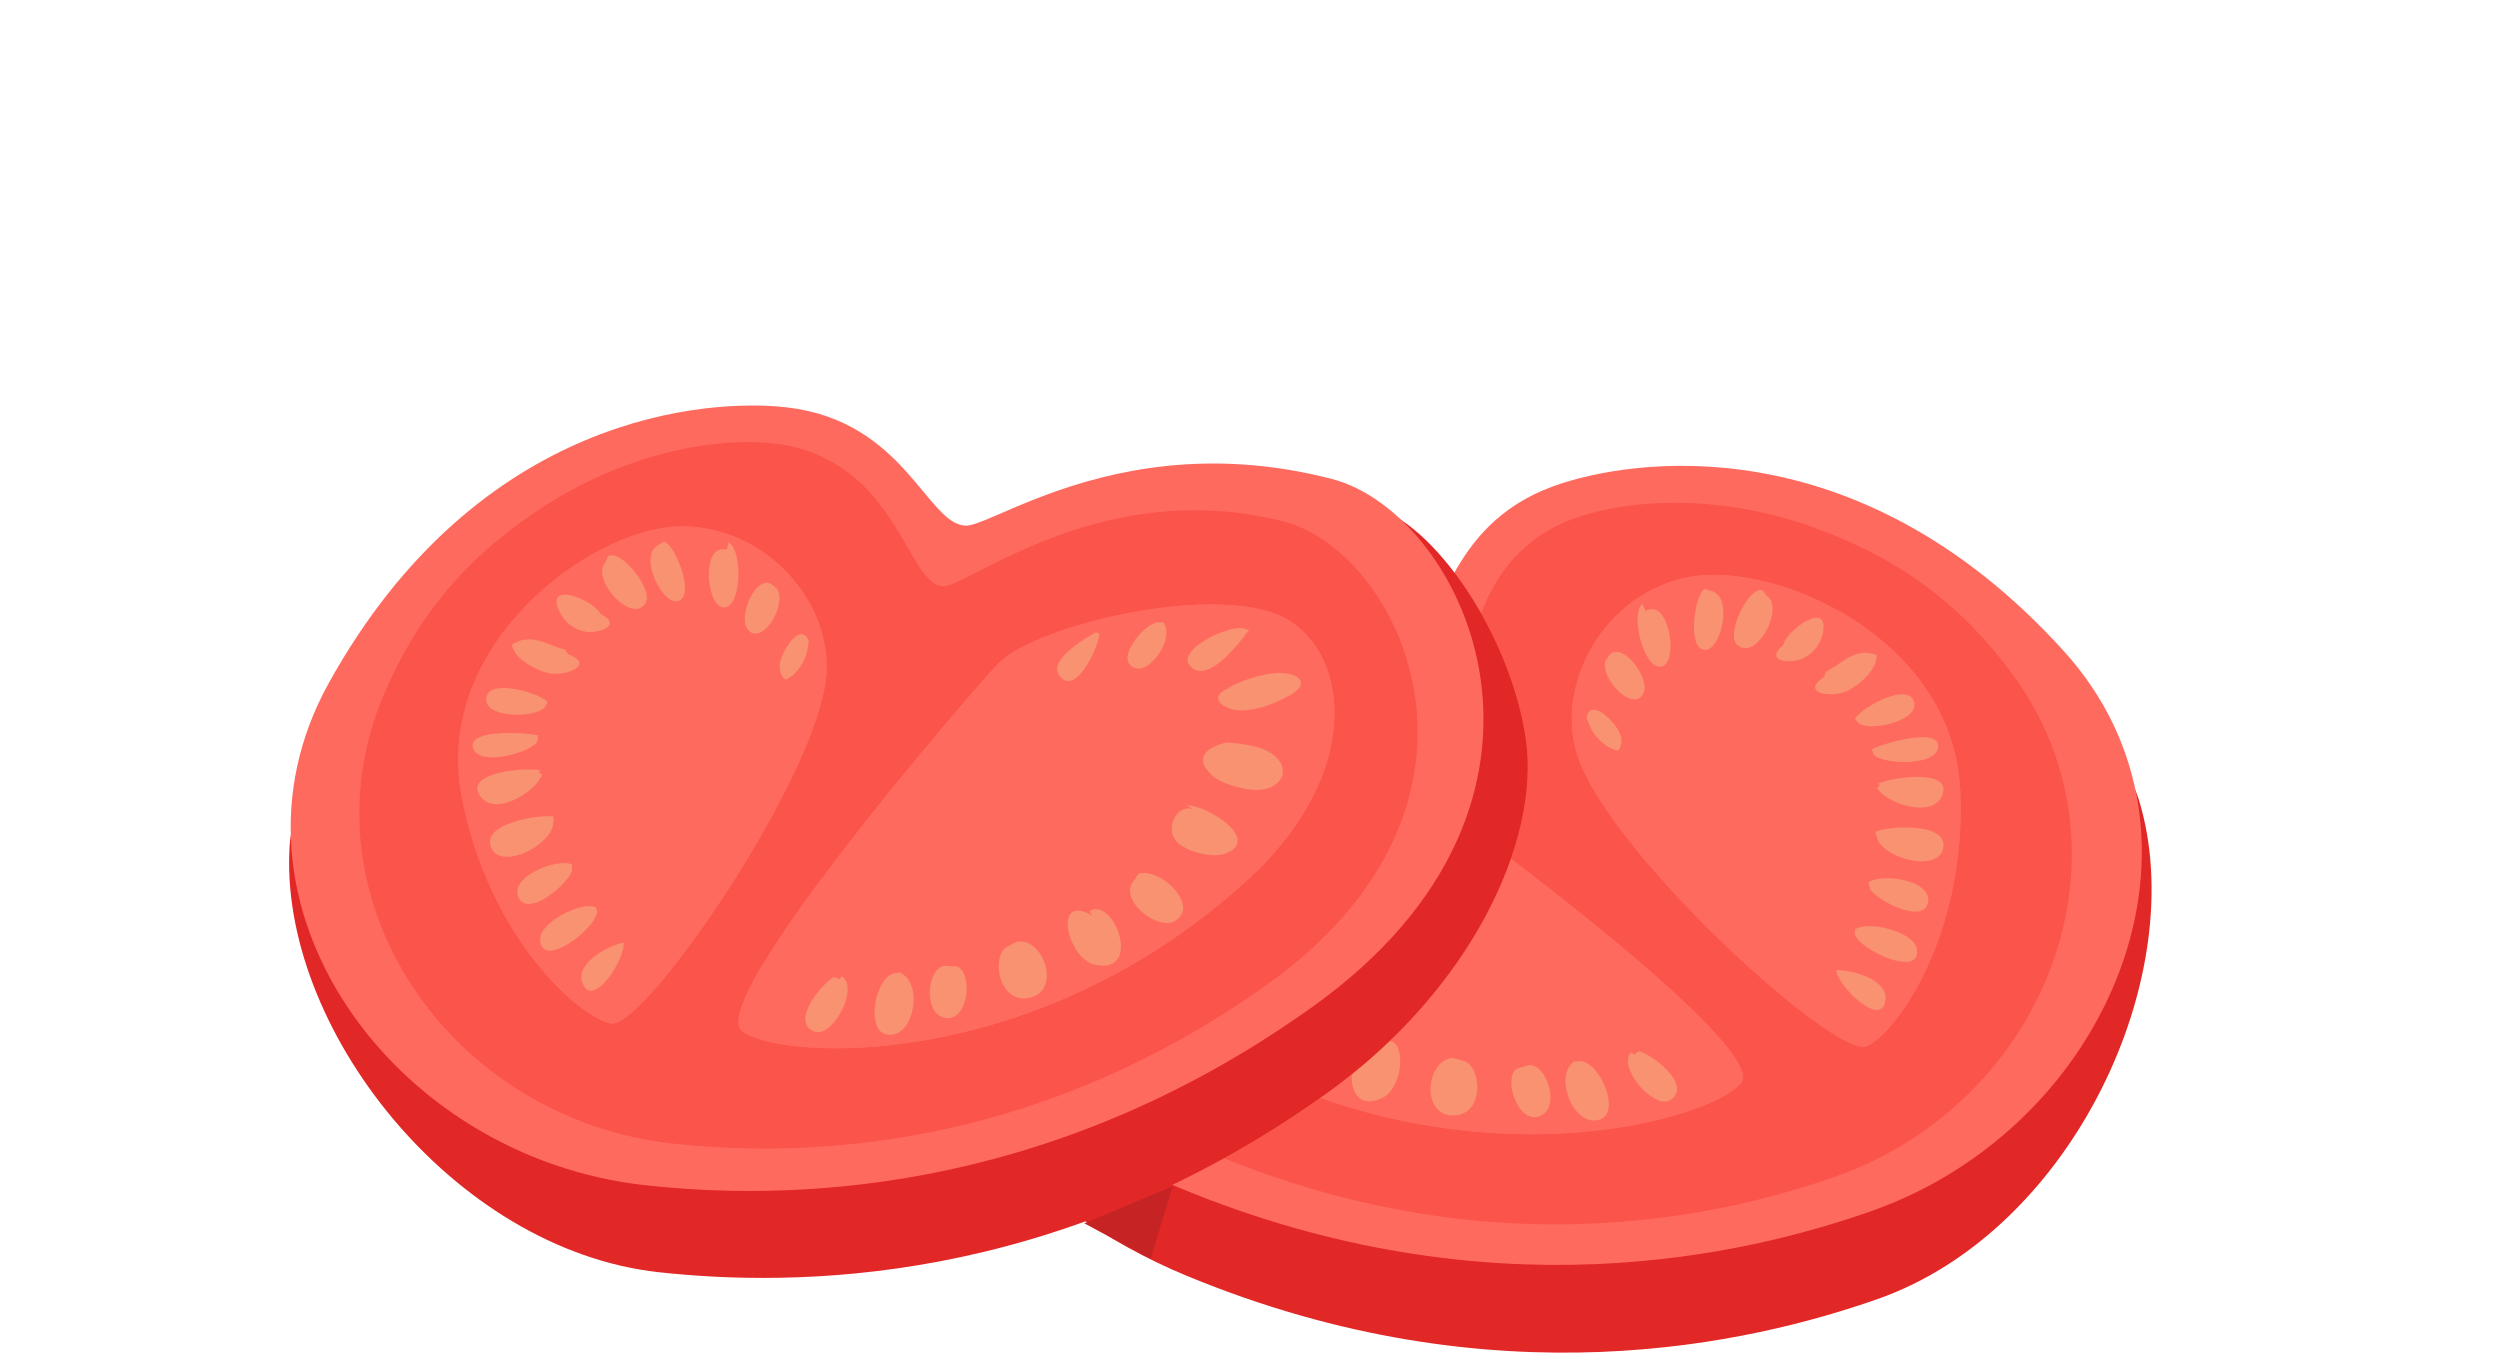
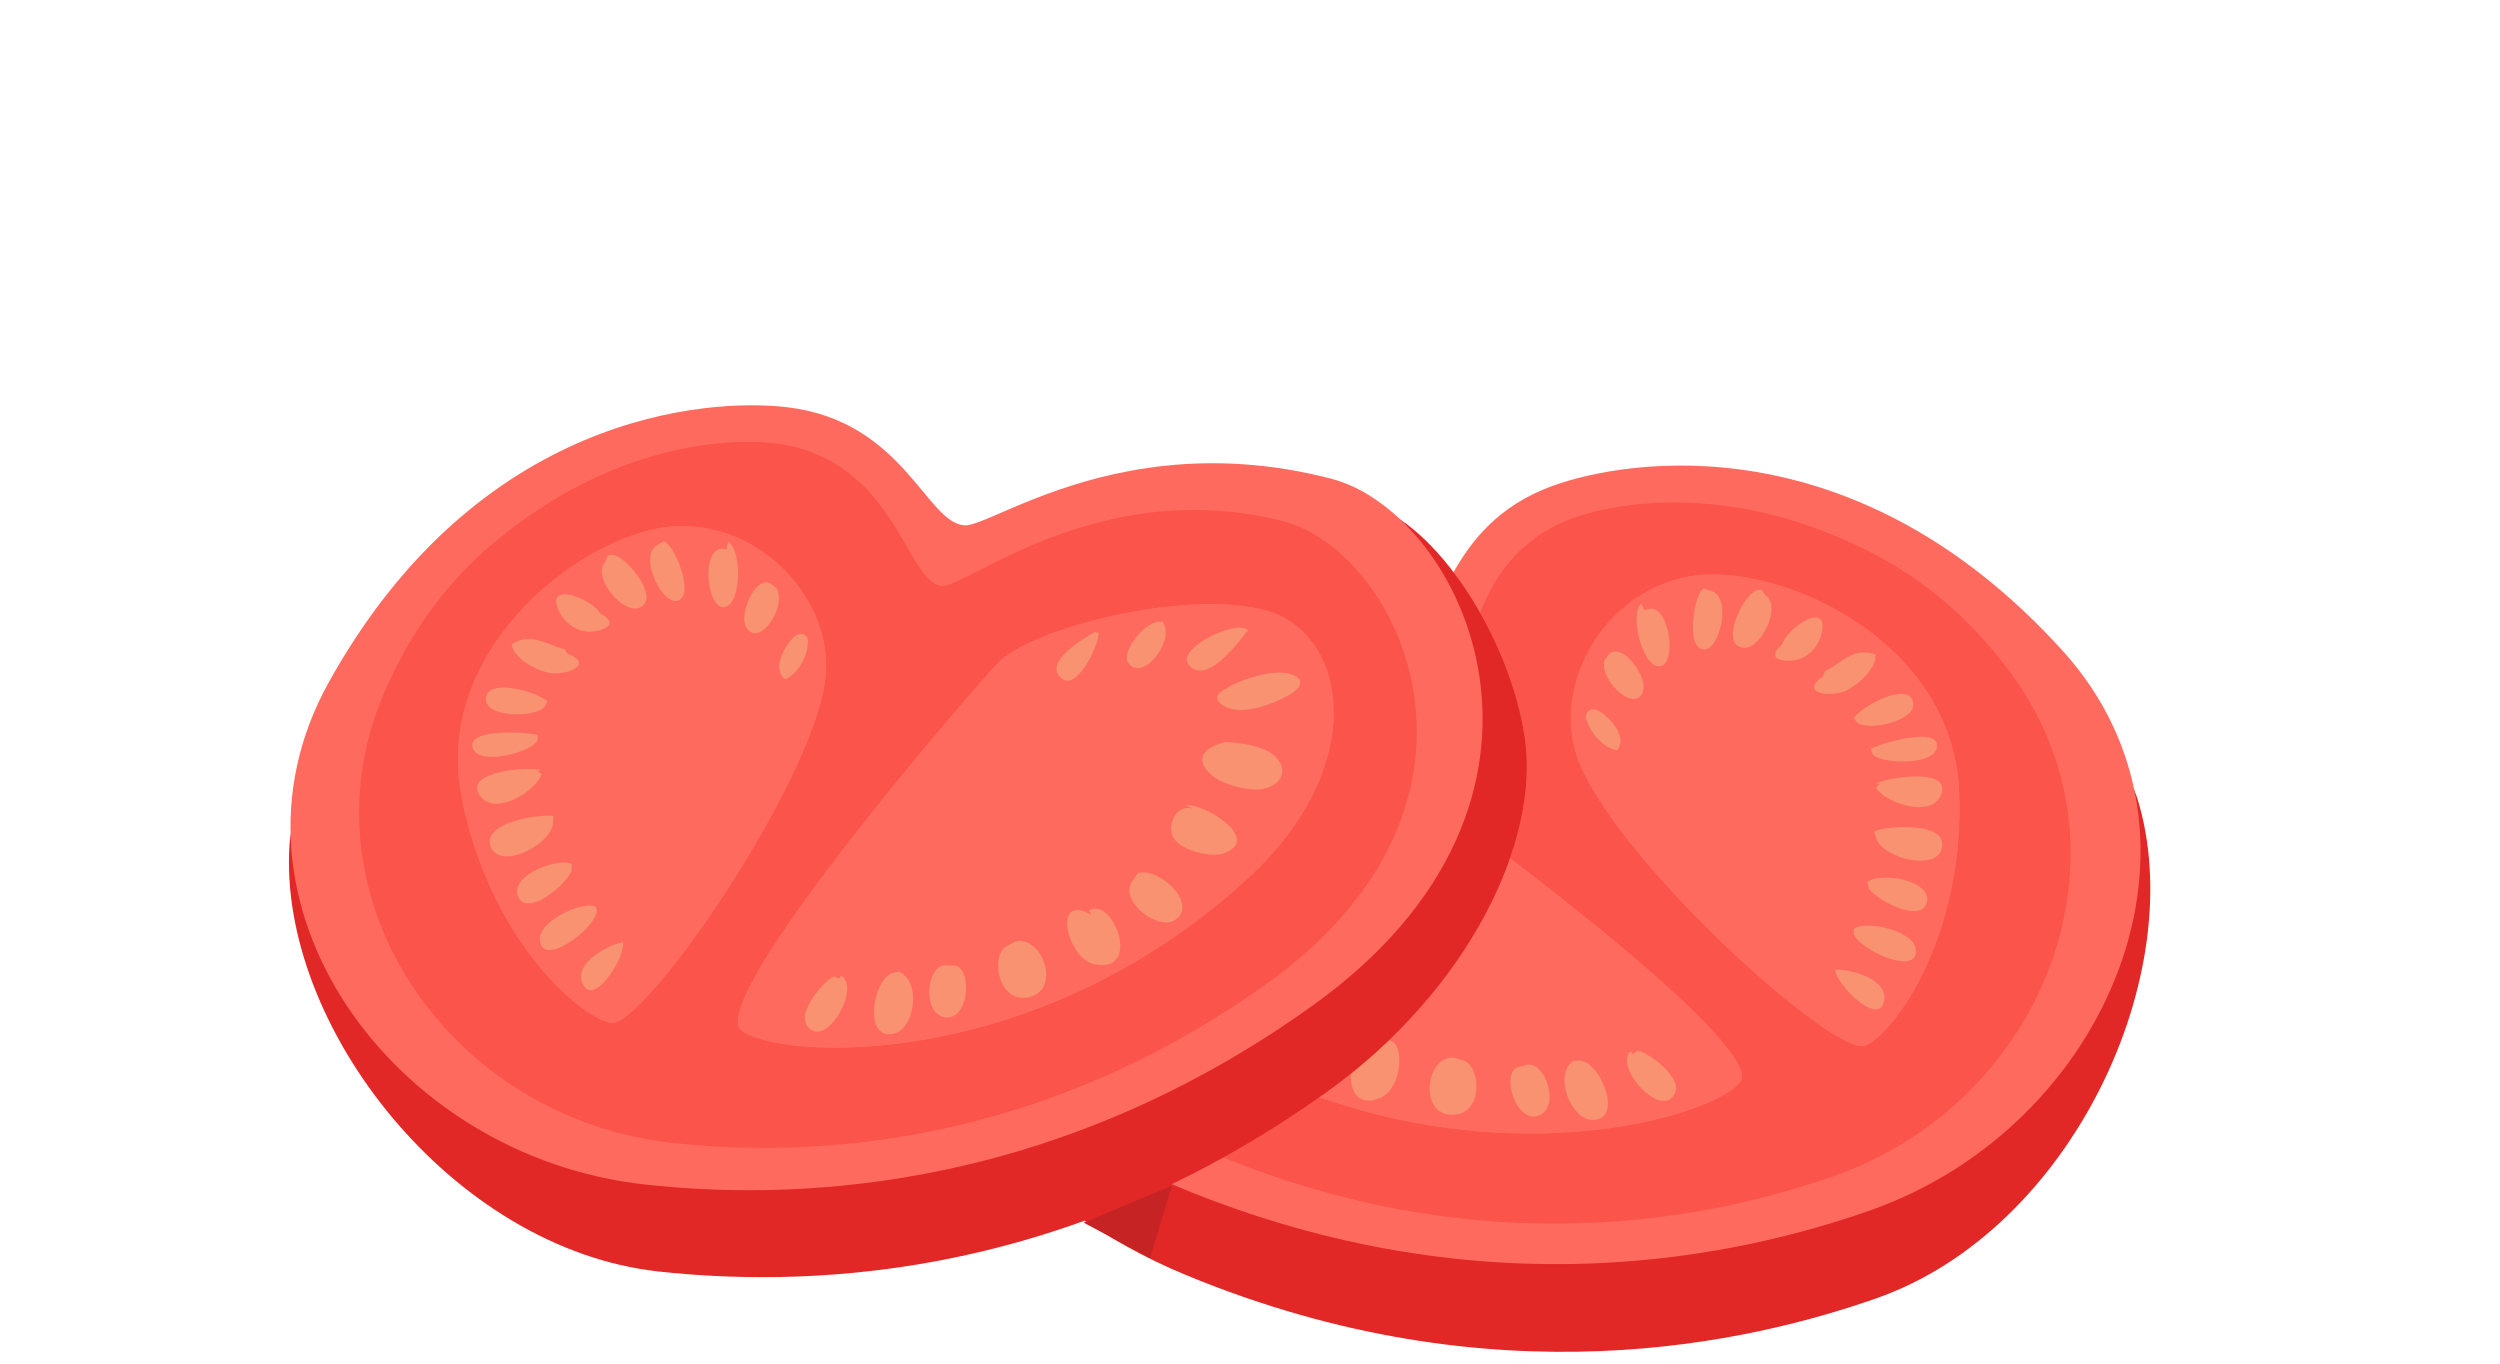
- <svg xmlns="http://www.w3.org/2000/svg" width="189.064mm" height="103.118mm" viewBox="0 0 189.064 103.118" version="1.1" id="svg11989">
-   <defs id="defs11986" />
-   <g id="layer3" style="display:inline" transform="translate(-2.397317,-4.347441)">
-     <g id="g1574">
-       <path d="m 109.356,59.479 c -0.741,0.201 -3.186,-0.935 -6.692,-2.071 -5.969,-1.933 -15.007,-3.866 -23.922,0.794 -4.586,2.399 -8.135,12.16 -7.461,19.907 0.674,7.743 8.4,17.558 20.839,22.712 23.41,9.698 42.781,5.084 52.225,1.785 14.841,-5.182 23.827,-24.642 19.808,-37.768 -0.928,-3.027 -4.064,-5.8 -6.431,-8.421 -15.695,-17.353 -31.644,-10.717 -37.303,-8.678 -8.378,3.023 -8.234,10.975 -11.063,11.74" style="fill:#e22727;fill-opacity:1;fill-rule:nonzero;stroke:none;stroke-width:0.035" id="path1994" />
-       <path d="m 108.841,52.843 c -0.624,0.169 -2.184,-0.215 -4.463,-0.596 -5.034,-0.847 -13.582,-1.69 -23.322,3.404 -9.172,4.798 -14.326,28.229 10.548,38.534 23.41,9.698 42.781,5.084 52.225,1.785 18.263,-6.378 27.298,-28.388 14.665,-42.362 -15.695,-17.353 -32.932,-14.545 -38.59,-12.502 -8.378,3.02 -8.234,10.971 -11.063,11.737" style="fill:#ff6a5f;fill-opacity:1;fill-rule:nonzero;stroke:none;stroke-width:0.035" id="path1996" />
-       <path d="m 120.01,96.944 c -7.327,0 -15.829,-1.266 -25.044,-5.006 2.402,-1.33 4.833,-2.84 7.271,-4.561 5.74,2.014 11.211,2.745 15.963,2.745 8.431,0 14.584,-2.307 15.854,-3.849 1.57,-1.905 -9.366,-10.866 -17.395,-16.983 1.132,-3.256 1.517,-6.371 1.129,-9.052 -0.466,-3.2 -1.722,-6.572 -3.387,-9.518 0.914,-2.318 2.385,-4.777 5.373,-6.424 1.94,-1.069 5.249,-1.926 9.296,-1.926 3.193,0 6.847,0.536 10.643,1.926 4.805,1.76 10.164,4.593 14.922,11.098 9.804,13.409 2.572,32.396 -13.624,38.005 -4.618,1.598 -11.906,3.545 -21.001,3.545 m 11.987,-49.124 c -0.695,0 -1.344,0.06 -1.933,0.176 -6.431,1.274 -10.118,8.163 -8.361,13.525 2.346,7.147 18.489,21.992 21.608,21.992 0.099,0 0.187,-0.014 0.261,-0.046 2.314,-1.023 7.546,-8.534 7.073,-19.269 -0.466,-10.664 -11.762,-16.379 -18.648,-16.379" style="fill:#fb544b;fill-opacity:1;fill-rule:nonzero;stroke:none;stroke-width:0.035" id="path1998" />
-       <path d="m 108.841,63.56 c 2.681,1.774 27.527,19.907 25.213,22.712 -2.318,2.808 -20.839,8.167 -39.878,-2.551 C 83.071,77.467 82.601,67.388 88.002,64.326 93.407,61.264 105.754,61.521 108.841,63.56" style="fill:#ff6a5f;fill-opacity:1;fill-rule:nonzero;stroke:none;stroke-width:0.035" id="path2000" />
-       <path d="m 121.703,61.521 c 2.42,7.377 19.554,22.966 21.869,21.946 2.314,-1.023 7.546,-8.534 7.073,-19.269 -0.512,-11.737 -14.15,-17.48 -20.581,-16.203 -6.431,1.274 -10.118,8.163 -8.361,13.525" style="fill:#ff6a5f;fill-opacity:1;fill-rule:nonzero;stroke:none;stroke-width:0.035" id="path2002" />
-       <path d="m 105.945,87.637 c -0.998,0 -1.379,-1.002 -1.326,-2.043 1.009,-0.811 1.965,-1.647 2.865,-2.512 1.274,0.085 1.005,3.581 -0.568,4.307 -0.374,0.169 -0.695,0.247 -0.97,0.247" style="fill:#f89270;fill-opacity:1;fill-rule:nonzero;stroke:none;stroke-width:0.035" id="path2004" />
-       <path d="m 112.281,88.703 c -2.484,0 -2.043,-4.283 0.035,-4.343 l 0.9,0.254 c 1.238,0.596 1.404,3.926 -0.773,4.085 -0.056,0.004 -0.109,0.004 -0.162,0.004" style="fill:#f89270;fill-opacity:1;fill-rule:nonzero;stroke:none;stroke-width:0.035" id="path2006" />
-       <path d="m 118.44,88.833 c -1.492,0 -2.357,-3.246 -1.238,-3.708 l 0.515,-0.127 c 0.131,-0.067 0.261,-0.095 0.385,-0.095 1.309,0 2.293,3.175 0.801,3.828 -0.159,0.071 -0.314,0.102 -0.462,0.102" style="fill:#f89270;fill-opacity:1;fill-rule:nonzero;stroke:none;stroke-width:0.035" id="path2008" />
-       <path d="m 122.931,89.091 c -1.693,0 -2.977,-3.401 -1.485,-4.477 h 0.258 c 0.06,-0.011 0.116,-0.018 0.176,-0.018 1.464,0 3.062,3.694 1.626,4.364 -0.194,0.088 -0.388,0.131 -0.575,0.131" style="fill:#f89270;fill-opacity:1;fill-rule:nonzero;stroke:none;stroke-width:0.035" id="path2010" />
-       <path d="m 128.3,87.655 c -1.288,0 -3.404,-2.519 -2.614,-3.662 0.06,-0.028 0.099,-0.042 0.127,-0.042 0.092,0 0.049,0.127 0.134,0.155 l 0.388,-0.258 c 0.854,0.148 4.096,2.505 2.413,3.676 -0.131,0.092 -0.282,0.131 -0.448,0.131" style="fill:#f89270;fill-opacity:1;fill-rule:nonzero;stroke:none;stroke-width:0.035" id="path2012" />
-       <path d="m 124.762,61.119 c -1.005,-0.162 -2.039,-1.302 -2.286,-2.279 -0.173,-0.081 -0.092,-0.815 0.459,-0.815 0.226,0 0.529,0.123 0.924,0.462 0.702,0.603 1.619,1.746 0.903,2.632" style="fill:#f89270;fill-opacity:1;fill-rule:nonzero;stroke:none;stroke-width:0.035" id="path2014" />
-       <path d="m 126.018,57.239 c -1.072,-0.004 -2.723,-2.039 -2.127,-3.119 v 0.127 c 0.191,-0.43 0.459,-0.603 0.755,-0.603 1.034,0 2.409,2.11 2.078,3.027 -0.145,0.402 -0.402,0.568 -0.706,0.568" style="fill:#f89270;fill-opacity:1;fill-rule:nonzero;stroke:none;stroke-width:0.035" id="path2016" />
-       <path d="m 127.937,54.766 c -1.316,0 -2.226,-4.036 -1.344,-4.731 l 0.258,0.512 c 0.166,-0.092 0.321,-0.134 0.469,-0.134 1.471,0 1.944,4.212 0.688,4.35 -0.025,0.004 -0.046,0.004 -0.071,0.004" style="fill:#f89270;fill-opacity:1;fill-rule:nonzero;stroke:none;stroke-width:0.035" id="path2018" />
-       <path d="m 131.362,53.496 c -0.004,0 -0.007,0 -0.011,0 -1.492,-0.028 -0.709,-4.487 0,-4.607 l 0.385,0.127 c 1.792,0.332 0.836,4.484 -0.374,4.48" style="fill:#f89270;fill-opacity:1;fill-rule:nonzero;stroke:none;stroke-width:0.035" id="path2020" />
-       <path d="m 134.386,53.369 c -0.205,0 -0.406,-0.071 -0.593,-0.236 -0.903,-0.787 0.706,-4.159 1.739,-4.159 0.067,0 0.131,0.014 0.194,0.042 l 0.258,0.381 c 1.238,0.758 -0.24,3.976 -1.598,3.972" style="fill:#f89270;fill-opacity:1;fill-rule:nonzero;stroke:none;stroke-width:0.035" id="path2022" />
-       <path d="m 137.712,54.346 c -0.709,0 -1.397,-0.243 -0.702,-0.991 l 0.258,-0.254 c 0.162,-0.748 1.686,-2.032 2.512,-2.032 0.406,0 0.642,0.307 0.476,1.136 -0.18,0.885 -0.773,1.672 -1.704,2.018 -0.201,0.074 -0.522,0.123 -0.84,0.123" style="fill:#f89270;fill-opacity:1;fill-rule:nonzero;stroke:none;stroke-width:0.035" id="path2024" />
-       <path d="m 140.831,56.854 c -0.995,0 -1.785,-0.441 -0.476,-1.33 l 0.131,-0.385 c 0.91,-0.399 1.774,-1.425 2.977,-1.425 0.268,0 0.554,0.053 0.857,0.173 0.064,1.076 -1.274,2.226 -2.159,2.685 -0.363,0.187 -0.868,0.282 -1.33,0.282" style="fill:#f89270;fill-opacity:1;fill-rule:nonzero;stroke:none;stroke-width:0.035" id="path2026" />
-       <path d="m 143.971,59.271 c -0.582,0 -1.048,-0.131 -1.171,-0.43 l -0.127,-0.127 c 0.36,-0.642 2.367,-1.859 3.581,-1.859 0.49,0 0.854,0.198 0.924,0.713 0.141,0.995 -1.856,1.704 -3.207,1.704" style="fill:#f89270;fill-opacity:1;fill-rule:nonzero;stroke:none;stroke-width:0.035" id="path2028" />
-       <path d="m 146.405,61.973 c -1.065,0 -2.103,-0.236 -2.318,-0.582 l -0.131,-0.381 c 0.42,-0.247 2.484,-0.91 3.831,-0.91 0.684,0 1.185,0.173 1.189,0.66 0.007,0.878 -1.302,1.214 -2.572,1.214" style="fill:#f89270;fill-opacity:1;fill-rule:nonzero;stroke:none;stroke-width:0.035" id="path2030" />
-       <path d="m 147.608,65.423 c -1.259,0 -2.801,-0.73 -3.263,-1.478 l 0.258,-0.254 c -0.014,-0.018 -0.035,-0.025 -0.056,-0.025 -0.025,0 -0.053,0.007 -0.078,0.011 -0.025,0.007 -0.046,0.011 -0.06,0.011 -0.028,0 -0.025,-0.018 0.046,-0.092 0.455,-0.219 1.782,-0.494 2.942,-0.494 1.291,0 2.374,0.342 1.834,1.485 -0.282,0.603 -0.907,0.836 -1.623,0.836" style="fill:#f89270;fill-opacity:1;fill-rule:nonzero;stroke:none;stroke-width:0.035" id="path2032" />
-       <path d="m 147.731,69.484 c -1.408,0 -3.224,-0.857 -3.387,-1.838 l -0.131,-0.385 c 0.296,-0.166 1.277,-0.332 2.307,-0.332 1.457,0 3.009,0.335 2.843,1.489 -0.106,0.762 -0.797,1.065 -1.633,1.065" style="fill:#f89270;fill-opacity:1;fill-rule:nonzero;stroke:none;stroke-width:0.035" id="path2034" />
-       <path d="m 147.23,73.29 c -1.147,0 -2.928,-1.023 -3.401,-1.69 l -0.131,-0.512 c 0.272,-0.215 0.801,-0.325 1.408,-0.325 1.464,0 3.365,0.631 3.097,1.856 -0.109,0.483 -0.483,0.67 -0.974,0.67" style="fill:#f89270;fill-opacity:1;fill-rule:nonzero;stroke:none;stroke-width:0.035" id="path2036" />
-       <path d="m 146.489,77.089 c -1.249,0 -3.418,-1.161 -3.817,-2.046 v -0.381 c 0.212,-0.191 0.603,-0.275 1.079,-0.275 1.358,0 3.365,0.699 3.581,1.647 0.176,0.762 -0.219,1.055 -0.843,1.055" style="fill:#f89270;fill-opacity:1;fill-rule:nonzero;stroke:none;stroke-width:0.035" id="path2038" />
-       <path d="m 144.334,80.727 c -1.048,0 -2.981,-2.085 -3.076,-3.002 0.042,-0.004 0.095,-0.004 0.148,-0.004 1.051,0 3.701,0.677 3.581,2.173 -0.049,0.596 -0.3,0.833 -0.653,0.833" style="fill:#f89270;fill-opacity:1;fill-rule:nonzero;stroke:none;stroke-width:0.035" id="path2040" />
-       <path d="m 76.442,50.677 c 0.893,0.032 3.627,-2.223 7.684,-4.477 5.359,-2.977 13.032,-5.951 21.837,-3.665 5.016,1.302 10.707,10.005 11.825,17.702 1.118,7.694 -4.159,18.994 -15.092,26.815 C 82.122,101.773 62.197,101.646 52.248,100.563 36.61,98.859 23.398,81.937 24.305,68.249 c 0.208,-3.161 2.628,-6.565 4.336,-9.652 11.307,-20.436 28.36,-17.572 34.339,-16.859 8.851,1.055 10.53,8.83 13.462,8.939" style="fill:#e22727;fill-opacity:1;fill-rule:nonzero;stroke:none;stroke-width:0.035" id="path2042" />
-       <path d="m 75.422,44.101 c 0.826,0.028 2.932,-1.161 6.142,-2.349 4.858,-1.799 12.245,-3.598 21.558,-1.182 10.033,2.603 20.419,24.264 -1.443,39.903 C 81.102,95.194 61.181,95.071 51.229,93.984 31.981,91.888 18.142,72.493 27.243,56.036 38.554,35.599 55.981,34.449 61.96,35.162 c 8.851,1.055 10.53,8.83 13.462,8.939" style="fill:#ff6a5f;fill-opacity:1;fill-rule:nonzero;stroke:none;stroke-width:0.035" id="path2044" />
-       <path d="m 60.228,91.208 c -2.635,0 -4.942,-0.162 -6.844,-0.363 C 36.327,89.034 24.933,72.172 31.413,56.907 34.557,49.495 39.121,45.53 43.401,42.732 c 5.606,-3.665 11.37,-4.953 15.554,-4.953 1.528,0 2.84,0.169 3.863,0.459 7.592,2.148 8.311,10.358 10.908,10.446 0.007,0 0.014,0 0.021,0 0.783,0 2.985,-1.436 6.269,-2.875 3.281,-1.436 7.641,-2.875 12.739,-2.875 2.12,0 4.367,0.25 6.72,0.85 8.89,2.272 18.059,21.301 -1.348,35.091 C 83.794,89.059 69.838,91.208 60.228,91.208 M 94.01,50.06 c -6.177,0 -14.118,2.349 -16.133,4.477 -2.205,2.332 -22.246,25.59 -19.35,27.802 0.921,0.702 3.489,1.284 7.08,1.284 7.726,0 20.186,-2.702 31.168,-12.756 9.384,-8.597 7.532,-18.517 1.57,-20.281 -1.235,-0.363 -2.723,-0.526 -4.336,-0.526 M 53.98,44.158 c -0.113,0 -0.226,0 -0.339,0.004 -6.555,0.208 -18.517,8.872 -16.33,20.419 2,10.562 8.816,16.697 11.303,17.17 0.032,0.007 0.064,0.011 0.095,0.011 2.713,0 15.515,-18.676 16.171,-26.31 0.476,-5.521 -4.508,-11.292 -10.901,-11.292" style="fill:#fb544b;fill-opacity:1;fill-rule:nonzero;stroke:none;stroke-width:0.035" id="path2046" />
-       <path d="m 77.878,54.536 c -2.205,2.332 -22.246,25.59 -19.35,27.802 2.896,2.212 22.165,3.256 38.248,-11.472 9.384,-8.597 7.532,-18.517 1.57,-20.281 -5.962,-1.764 -17.928,1.266 -20.468,3.951" style="fill:#ff6a5f;fill-opacity:1;fill-rule:nonzero;stroke:none;stroke-width:0.035" id="path2048" />
-       <path d="M 64.881,55.45 C 64.218,63.179 51.105,82.222 48.615,81.75 46.128,81.277 39.312,75.142 37.312,64.58 35.125,53.034 47.087,44.369 53.642,44.161 c 6.555,-0.208 11.726,5.669 11.239,11.289" style="fill:#ff6a5f;fill-opacity:1;fill-rule:nonzero;stroke:none;stroke-width:0.035" id="path2050" />
-       <path d="m 93.202,55.094 c -0.335,0 -0.642,-0.148 -0.893,-0.515 -0.706,-1.037 2.424,-2.731 3.884,-2.731 0.318,0 0.557,0.078 0.66,0.261 l -0.123,0.028 c -0.399,0.568 -2.187,2.956 -3.528,2.956" style="fill:#f89270;fill-opacity:1;fill-rule:nonzero;stroke:none;stroke-width:0.035" id="path2052" />
-       <path d="m 96.296,58.075 c -0.053,0 -0.102,0 -0.152,-0.004 -1.245,-0.049 -2.519,-1.03 -0.794,-1.683 l -0.123,0.028 c 0.882,-0.579 2.752,-1.15 3.817,-1.175 0.032,0 0.064,0 0.095,0 1.52,0 2.371,0.797 0.829,1.679 -0.995,0.568 -2.459,1.154 -3.672,1.154" style="fill:#f89270;fill-opacity:1;fill-rule:nonzero;stroke:none;stroke-width:0.035" id="path2054" />
-       <path d="m 97.464,64.09 c -1.101,0 -2.752,-0.483 -3.44,-1.136 -1.429,-1.355 -0.258,-2.106 1.111,-2.452 v 0 0 c 1.012,0.053 2.642,0.236 3.51,0.885 1.312,0.984 0.871,2.378 -0.706,2.663 -0.141,0.025 -0.303,0.039 -0.476,0.039" style="fill:#f89270;fill-opacity:1;fill-rule:nonzero;stroke:none;stroke-width:0.035" id="path2056" />
-       <path d="m 95.136,60.502 v 0 h -0.004 l 0.123,-0.028 c -0.039,0.007 -0.081,0.018 -0.12,0.028 v 0" style="fill:#f89270;fill-opacity:1;fill-rule:nonzero;stroke:none;stroke-width:0.035" id="path2058" />
-       <path d="m 94.254,69.025 c -1.129,0 -2.667,-0.543 -3.08,-1.319 -0.469,-0.882 0.148,-2.226 1.101,-2.226 0.109,0 0.226,0.021 0.342,0.06 l -0.462,-0.286 c 0.011,0 0.021,0 0.032,0 1.556,0 5.694,2.639 2.812,3.665 -0.208,0.071 -0.462,0.106 -0.744,0.106" style="fill:#f89270;fill-opacity:1;fill-rule:nonzero;stroke:none;stroke-width:0.035" id="path2060" />
-       <path d="m 90.652,74.151 c -1.443,0 -3.655,-2.014 -2.455,-3.267 l 0.286,-0.459 c 0.134,-0.042 0.275,-0.06 0.42,-0.06 1.704,0 4.159,2.628 2.307,3.655 -0.162,0.088 -0.353,0.131 -0.557,0.131" style="fill:#f89270;fill-opacity:1;fill-rule:nonzero;stroke:none;stroke-width:0.035" id="path2062" />
-       <path d="m 85.805,77.375 c -0.18,0 -0.374,-0.021 -0.593,-0.067 -1.799,-0.374 -2.886,-4.099 -1.298,-4.099 0.275,0 0.635,0.116 1.087,0.381 l -0.212,-0.342 c 0.162,-0.099 0.328,-0.145 0.49,-0.145 0.801,0 1.563,1.069 1.806,2.134 0.247,1.069 -0.021,2.138 -1.281,2.138" style="fill:#f89270;fill-opacity:1;fill-rule:nonzero;stroke:none;stroke-width:0.035" id="path2064" />
-       <path d="m 79.825,79.852 c -1.905,0 -2.402,-3.006 -1.383,-3.828 l 0.818,-0.448 c 0.095,-0.021 0.191,-0.032 0.286,-0.032 1.916,0 3.097,3.888 0.582,4.283 -0.106,0.018 -0.208,0.025 -0.303,0.025" style="fill:#f89270;fill-opacity:1;fill-rule:nonzero;stroke:none;stroke-width:0.035" id="path2066" />
-       <path d="m 74.075,81.34 c -0.074,0 -0.148,-0.007 -0.229,-0.021 -1.679,-0.318 -1.348,-3.93 0.085,-3.93 0.071,0 0.141,0.007 0.215,0.025 l 0.529,0.007 c 1.259,0.208 1.087,3.919 -0.6,3.919" style="fill:#f89270;fill-opacity:1;fill-rule:nonzero;stroke:none;stroke-width:0.035" id="path2068" />
-       <path d="m 69.714,82.607 c -0.099,0 -0.198,-0.011 -0.3,-0.032 -1.616,-0.342 -0.783,-4.604 0.758,-4.636 l 0.25,-0.06 c 1.799,0.751 1.171,4.727 -0.709,4.727" style="fill:#f89270;fill-opacity:1;fill-rule:nonzero;stroke:none;stroke-width:0.035" id="path2070" />
-       <path d="m 64.25,82.409 c -0.092,0 -0.18,-0.014 -0.268,-0.049 -1.909,-0.758 0.709,-3.785 1.506,-4.12 l 0.434,0.159 c 0.085,-0.049 -0.007,-0.18 0.131,-0.18 0.025,0 0.06,0.004 0.102,0.014 1.087,0.984 -0.617,4.177 -1.905,4.177" style="fill:#f89270;fill-opacity:1;fill-rule:nonzero;stroke:none;stroke-width:0.035" id="path2072" />
-       <path d="m 88.486,54.91 c -0.24,0 -0.466,-0.095 -0.66,-0.321 -0.716,-0.829 1.185,-3.189 2.24,-3.189 0.053,0 0.106,0.007 0.155,0.018 l 0.123,-0.028 c 0.896,0.998 -0.642,3.521 -1.859,3.521" style="fill:#f89270;fill-opacity:1;fill-rule:nonzero;stroke:none;stroke-width:0.035" id="path2074" />
-       <path d="m 83.187,55.856 c -0.131,0 -0.258,-0.039 -0.381,-0.127 -1.736,-1.263 1.944,-3.253 2.441,-3.552 l 0.279,0.067 c 0.046,0.741 -1.242,3.612 -2.339,3.612" style="fill:#f89270;fill-opacity:1;fill-rule:nonzero;stroke:none;stroke-width:0.035" id="path2076" />
-       <path d="m 61.812,55.75 c -0.9,-0.702 -0.265,-2.021 0.279,-2.766 0.37,-0.504 0.681,-0.674 0.917,-0.674 0.448,0 0.646,0.596 0.508,0.702 -0.014,1.005 -0.762,2.353 -1.704,2.738" style="fill:#f89270;fill-opacity:1;fill-rule:nonzero;stroke:none;stroke-width:0.035" id="path2078" />
-       <path d="m 59.533,52.268 c -0.236,0 -0.462,-0.12 -0.649,-0.409 -0.561,-0.861 0.416,-3.436 1.485,-3.436 0.24,0 0.487,0.127 0.716,0.437 l -0.028,-0.127 c 0.875,0.97 -0.445,3.535 -1.524,3.535" style="fill:#f89270;fill-opacity:1;fill-rule:nonzero;stroke:none;stroke-width:0.035" id="path2080" />
-       <path d="m 57.134,50.292 c -0.631,0 -1.058,-1.104 -1.122,-2.208 -0.067,-1.104 0.229,-2.208 1.044,-2.208 0.092,0 0.194,0.014 0.303,0.046 l 0.131,-0.554 c 1.037,0.487 1.058,4.763 -0.293,4.921 -0.021,0.004 -0.042,0.004 -0.064,0.004" style="fill:#f89270;fill-opacity:1;fill-rule:nonzero;stroke:none;stroke-width:0.035" id="path2082" />
-       <path d="m 53.515,49.827 c -1.178,0 -2.875,-3.591 -1.266,-4.293 l 0.346,-0.212 c 0.004,0 0.007,0 0.011,0 0.727,0 2.484,4.124 1.044,4.487 -0.042,0.011 -0.088,0.018 -0.134,0.018" style="fill:#f89270;fill-opacity:1;fill-rule:nonzero;stroke:none;stroke-width:0.035" id="path2084" />
-       <path d="m 50.456,50.395 c -1.326,0 -3.235,-2.568 -2.254,-3.531 l 0.162,-0.43 c 0.085,-0.071 0.183,-0.099 0.296,-0.099 1.062,0 3.203,2.738 2.529,3.672 -0.198,0.272 -0.452,0.388 -0.734,0.388" style="fill:#f89270;fill-opacity:1;fill-rule:nonzero;stroke:none;stroke-width:0.035" id="path2086" />
-       <path d="m 46.995,52.148 c -0.071,0 -0.134,0 -0.191,-0.011 -0.988,-0.127 -1.746,-0.758 -2.12,-1.577 -0.42,-0.914 -0.116,-1.242 0.441,-1.242 0.871,0 2.371,0.811 2.671,1.436 l 0.31,0.191 c 1.129,0.762 -0.332,1.203 -1.111,1.203" style="fill:#f89270;fill-opacity:1;fill-rule:nonzero;stroke:none;stroke-width:0.035" id="path2088" />
-       <path d="m 44.41,55.305 c -0.208,0 -0.406,-0.021 -0.579,-0.064 -0.97,-0.247 -2.536,-1.069 -2.723,-2.131 0.445,-0.303 0.875,-0.413 1.291,-0.413 0.981,0 1.894,0.614 2.734,0.769 l 0.212,0.346 c 1.863,0.72 0.328,1.492 -0.935,1.492" style="fill:#f89270;fill-opacity:1;fill-rule:nonzero;stroke:none;stroke-width:0.035" id="path2090" />
-       <path d="m 41.52,58.399 c -1.129,0 -2.282,-0.325 -2.349,-1.058 -0.067,-0.709 0.533,-0.963 1.326,-0.963 1.221,0 2.9,0.6 3.323,1.062 l -0.095,0.155 c -0.085,0.515 -1.132,0.804 -2.205,0.804" style="fill:#f89270;fill-opacity:1;fill-rule:nonzero;stroke:none;stroke-width:0.035" id="path2092" />
-       <path d="m 39.64,61.62 c -0.751,0 -1.365,-0.208 -1.492,-0.766 -0.191,-0.847 1.379,-1.076 2.815,-1.076 0.956,0 1.852,0.102 2.131,0.191 l -0.035,0.399 c -0.187,0.55 -2.039,1.252 -3.418,1.252" style="fill:#f89270;fill-opacity:1;fill-rule:nonzero;stroke:none;stroke-width:0.035" id="path2094" />
-       <path d="m 39.954,65.162 c -0.466,0 -0.882,-0.152 -1.175,-0.522 -1.245,-1.57 1.926,-2.103 3.623,-2.103 0.346,0 0.628,0.021 0.801,0.06 0.222,0.145 -0.085,0.035 -0.12,0.123 l 0.307,0.191 c -0.321,0.974 -2.085,2.251 -3.436,2.251" style="fill:#f89270;fill-opacity:1;fill-rule:nonzero;stroke:none;stroke-width:0.035" id="path2096" />
-       <path d="m 40.748,69.148 c -0.557,0 -1.016,-0.215 -1.224,-0.748 -0.628,-1.619 2.872,-2.328 4.29,-2.328 0.205,0 0.363,0.014 0.462,0.042 l -0.035,0.402 c 0.074,1.147 -2.039,2.632 -3.493,2.632" style="fill:#f89270;fill-opacity:1;fill-rule:nonzero;stroke:none;stroke-width:0.035" id="path2098" />
-       <path d="m 42.385,72.708 c -0.332,0 -0.603,-0.138 -0.762,-0.476 -0.66,-1.372 1.99,-2.614 3.433,-2.614 0.24,0 0.448,0.035 0.6,0.109 l -0.007,0.526 c -0.342,0.836 -2.138,2.455 -3.263,2.455" style="fill:#f89270;fill-opacity:1;fill-rule:nonzero;stroke:none;stroke-width:0.035" id="path2100" />
-       <path d="m 43.976,76.239 c -0.43,0 -0.723,-0.25 -0.727,-0.878 -0.007,-1.136 2.445,-2.491 3.725,-2.491 0.201,0 0.37,0.032 0.501,0.102 l 0.088,0.374 c -0.208,1.044 -2.413,2.893 -3.588,2.893" style="fill:#f89270;fill-opacity:1;fill-rule:nonzero;stroke:none;stroke-width:0.035" id="path2102" />
-       <path d="m 47.094,79.273 c -0.279,0 -0.519,-0.198 -0.677,-0.684 -0.48,-1.503 2.226,-2.815 3.136,-2.953 0.123,0.963 -1.432,3.637 -2.459,3.637" style="fill:#f89270;fill-opacity:1;fill-rule:nonzero;stroke:none;stroke-width:0.035" id="path2104" />
-       <path d="m 91.089,94.058 -1.672,5.486 -5.016,-2.678 z" style="fill:#c62424;fill-opacity:1;fill-rule:nonzero;stroke:none;stroke-width:0.035" id="path2106" />
-     </g>
-   </g>
+ <svg xmlns="http://www.w3.org/2000/svg" width="715" height="390" viewBox="0 0 715 390" fill="none">
+   <path d="M404.254 208.37C401.454 209.13 392.214 204.837 378.961 200.544C356.401 193.237 322.241 185.93 288.547 203.544C271.214 212.61 257.801 249.504 260.347 278.784C262.894 308.05 292.094 345.144 339.107 364.624C427.587 401.277 500.801 383.837 536.494 371.37C592.587 351.784 626.547 278.237 611.361 228.624C607.854 217.184 596.001 206.704 587.054 196.797C527.734 131.21 467.454 156.29 446.067 163.997C414.401 175.424 414.947 205.477 404.254 208.37" fill="#E22727" />
+   <path d="M402.307 183.29C399.947 183.93 394.054 182.477 385.441 181.037C366.414 177.837 334.107 174.65 297.294 193.904C262.627 212.037 243.147 300.597 337.161 339.544C425.641 376.197 498.854 358.757 534.547 346.29C603.574 322.184 637.721 238.997 589.974 186.184C530.654 120.597 465.507 131.21 444.121 138.93C412.454 150.344 413.001 180.397 402.307 183.29" fill="#FF6A5F" />
+   <path d="M444.521 349.97C416.827 349.97 384.694 345.184 349.867 331.05C358.947 326.024 368.134 320.317 377.347 313.81C399.041 321.424 419.72 324.184 437.681 324.184C469.547 324.184 492.801 315.464 497.601 309.637C503.534 302.437 462.2 268.57 431.854 245.45C436.134 233.144 437.587 221.37 436.121 211.237C434.36 199.144 429.614 186.397 423.32 175.264C426.774 166.504 432.334 157.21 443.627 150.984C450.961 146.944 463.467 143.704 478.76 143.704C490.827 143.704 504.641 145.73 518.987 150.984C537.147 157.637 557.401 168.344 575.387 192.93C612.441 243.61 585.107 315.37 523.894 336.57C506.441 342.61 478.894 349.97 444.521 349.97ZM489.827 164.304C487.2 164.304 484.747 164.53 482.521 164.97C458.214 169.784 444.281 195.824 450.921 216.09C459.787 243.104 520.801 299.21 532.587 299.21C532.961 299.21 533.294 299.157 533.574 299.037C542.321 295.17 562.094 266.784 560.307 226.21C558.547 185.904 515.854 164.304 489.827 164.304" fill="#FB544B" />
+   <path d="M402.307 223.797C412.441 230.504 506.347 299.037 497.601 309.637C488.841 320.25 418.841 340.504 346.881 299.997C304.907 276.357 303.134 238.264 323.547 226.69C343.974 215.117 390.641 216.09 402.307 223.797Z" fill="#FF6A5F" />
+   <path d="M450.921 216.09C460.067 243.97 524.827 302.89 533.574 299.037C542.321 295.17 562.094 266.784 560.307 226.21C558.374 181.85 506.827 160.144 482.521 164.97C458.214 169.784 444.281 195.824 450.921 216.09" fill="#FF6A5F" />
+   <path d="M391.361 314.797C387.587 314.797 386.147 311.01 386.347 307.077C390.161 304.01 393.774 300.85 397.174 297.584C401.987 297.904 400.974 311.117 395.027 313.864C393.614 314.504 392.401 314.797 391.361 314.797" fill="#F89270" />
+   <path d="M415.306 318.824C405.92 318.824 407.587 302.637 415.44 302.41L418.84 303.37C423.52 305.624 424.147 318.21 415.92 318.81C415.707 318.824 415.507 318.824 415.307 318.824" fill="#F89270" />
+   <path d="M438.587 319.317C432.947 319.317 429.68 307.05 433.907 305.304L435.854 304.824C436.347 304.57 436.84 304.464 437.307 304.464C442.254 304.464 445.974 316.464 440.334 318.93C439.734 319.197 439.147 319.317 438.587 319.317" fill="#F89270" />
+   <path d="M455.561 320.29C449.161 320.29 444.307 307.437 449.947 303.37H450.921C451.148 303.33 451.361 303.304 451.587 303.304C457.121 303.304 463.161 317.264 457.734 319.797C457.001 320.13 456.267 320.29 455.561 320.29" fill="#F89270" />
+   <path d="M475.853 314.864C470.987 314.864 462.987 305.344 465.973 301.024C466.2 300.917 466.347 300.864 466.453 300.864C466.8 300.864 466.64 301.344 466.96 301.45L468.427 300.477C471.653 301.037 483.907 309.944 477.547 314.37C477.053 314.717 476.48 314.864 475.853 314.864" fill="#F89270" />
+   <path d="M462.48 214.57C458.68 213.957 454.773 209.65 453.84 205.957C453.187 205.65 453.493 202.877 455.573 202.877C456.427 202.877 457.573 203.344 459.067 204.624C461.72 206.904 465.187 211.224 462.48 214.57" fill="#F89270" />
+   <path d="M467.227 199.904C463.174 199.89 456.934 192.197 459.187 188.117V188.597C459.907 186.97 460.92 186.317 462.04 186.317C465.947 186.317 471.147 194.29 469.894 197.757C469.347 199.277 468.374 199.904 467.227 199.904" fill="#F89270" />
+   <path d="M474.48 190.557C469.507 190.557 466.067 175.304 469.4 172.677L470.374 174.61C471 174.264 471.587 174.104 472.147 174.104C477.707 174.104 479.494 190.024 474.747 190.544C474.654 190.557 474.574 190.557 474.48 190.557" fill="#F89270" />
+   <path d="M487.427 185.757C487.412 185.757 487.401 185.757 487.387 185.757C481.747 185.65 484.707 168.797 487.387 168.344L488.84 168.824C495.614 170.077 492 185.77 487.427 185.757" fill="#F89270" />
+   <path d="M498.853 185.277C498.08 185.277 497.32 185.01 496.613 184.384C493.2 181.41 499.28 168.664 503.187 168.664C503.44 168.664 503.68 168.717 503.92 168.824L504.893 170.264C509.573 173.13 503.987 185.29 498.853 185.277" fill="#F89270" />
+   <path d="M511.427 188.97C508.747 188.97 506.147 188.05 508.774 185.224L509.747 184.264C510.361 181.437 516.121 176.584 519.241 176.584C520.774 176.584 521.667 177.744 521.04 180.877C520.36 184.224 518.12 187.197 514.6 188.504C513.841 188.784 512.627 188.97 511.427 188.97" fill="#F89270" />
+   <path d="M523.214 198.45C519.454 198.45 516.467 196.784 521.414 193.424L521.907 191.97C525.347 190.464 528.614 186.584 533.161 186.584C534.174 186.584 535.254 186.784 536.401 187.237C536.641 191.304 531.587 195.65 528.241 197.384C526.867 198.09 524.961 198.45 523.214 198.45" fill="#F89270" />
+   <path d="M535.081 207.584C532.881 207.584 531.121 207.09 530.654 205.957L530.174 205.477C531.534 203.05 539.121 198.45 543.707 198.45C545.561 198.45 546.934 199.197 547.201 201.144C547.734 204.904 540.187 207.584 535.081 207.584Z" fill="#F89270" />
+   <path d="M544.281 217.797C540.254 217.797 536.334 216.904 535.521 215.597L535.027 214.157C536.614 213.224 544.414 210.717 549.507 210.717C552.094 210.717 553.987 211.37 554.001 213.21C554.027 216.53 549.081 217.797 544.281 217.797" fill="#F89270" />
+   <path d="M548.827 230.837C544.067 230.837 538.241 228.077 536.494 225.25L537.467 224.29C537.414 224.224 537.334 224.197 537.254 224.197C537.161 224.197 537.054 224.224 536.961 224.237C536.868 224.264 536.788 224.277 536.734 224.277C536.628 224.277 536.641 224.21 536.908 223.93C538.628 223.104 543.641 222.064 548.028 222.064C552.908 222.064 557.001 223.357 554.961 227.677C553.894 229.957 551.534 230.837 548.828 230.837" fill="#F89270" />
+   <path d="M549.293 246.184C543.973 246.184 537.107 242.944 536.493 239.237L536 237.784C537.12 237.157 540.827 236.53 544.72 236.53C550.227 236.53 556.093 237.797 555.467 242.157C555.067 245.037 552.453 246.184 549.293 246.184" fill="#F89270" />
+   <path d="M547.4 260.57C543.067 260.57 536.334 256.704 534.547 254.184L534.054 252.25C535.08 251.437 537.08 251.024 539.374 251.024C544.907 251.024 552.094 253.41 551.08 258.037C550.667 259.864 549.254 260.57 547.4 260.57" fill="#F89270" />
+   <path d="M544.601 274.93C539.881 274.93 531.68 270.544 530.174 267.197V265.757C530.974 265.037 532.454 264.717 534.254 264.717C539.387 264.717 546.974 267.357 547.787 270.944C548.454 273.824 546.961 274.93 544.601 274.93Z" fill="#F89270" />
+   <path d="M536.454 288.677C532.494 288.677 525.187 280.797 524.827 277.33C524.987 277.317 525.187 277.317 525.387 277.317C529.36 277.317 539.374 279.877 538.921 285.53C538.734 287.784 537.787 288.677 536.454 288.677" fill="#F89270" />
+   <path d="M279.854 175.104C283.227 175.224 293.56 166.704 308.894 158.184C329.147 146.93 358.147 135.69 391.427 144.33C410.387 149.25 431.894 182.144 436.12 211.237C440.347 240.317 420.4 283.024 379.08 312.584C301.32 368.224 226.014 367.744 188.414 363.65C129.307 357.21 79.374 293.25 82.8 241.517C83.587 229.57 92.734 216.704 99.187 205.037C141.92 127.797 206.374 138.624 228.974 141.317C262.427 145.304 268.774 174.69 279.854 175.104" fill="#E22727" />
+   <path d="M276 150.25C279.12 150.357 287.08 145.864 299.214 141.37C317.574 134.57 345.494 127.77 380.694 136.904C418.614 146.744 457.867 228.61 375.24 287.717C297.467 343.357 222.174 342.89 184.56 338.784C111.814 330.864 59.507 257.557 93.907 195.357C136.654 118.117 202.52 113.77 225.12 116.464C258.574 120.45 264.92 149.837 276 150.25Z" fill="#FF6A5F" />
+   <path d="M218.574 328.29C208.614 328.29 199.894 327.677 192.707 326.917C128.241 320.077 85.174 256.344 109.667 198.65C121.547 170.637 138.801 155.65 154.974 145.077C176.161 131.224 197.947 126.357 213.761 126.357C219.534 126.357 224.494 126.997 228.361 128.09C257.054 136.21 259.774 167.237 269.587 167.57C269.614 167.57 269.641 167.57 269.667 167.57C272.627 167.57 280.947 162.144 293.361 156.704C305.761 151.277 322.241 145.837 341.507 145.837C349.521 145.837 358.014 146.784 366.907 149.05C400.507 157.637 435.161 229.557 361.814 281.677C307.641 320.17 254.894 328.29 218.574 328.29ZM346.254 172.77C322.907 172.77 292.894 181.65 285.281 189.69C276.947 198.504 201.201 286.41 212.147 294.77C215.627 297.424 225.334 299.624 238.907 299.624C268.107 299.624 315.201 289.41 356.707 251.41C392.174 218.917 385.174 181.424 362.641 174.757C357.974 173.384 352.347 172.77 346.254 172.77M194.961 150.464C194.534 150.464 194.107 150.464 193.681 150.477C168.907 151.264 123.694 184.01 131.961 227.65C139.521 267.57 165.281 290.757 174.681 292.544C174.801 292.57 174.921 292.584 175.041 292.584C185.294 292.584 233.681 221.997 236.161 193.144C237.961 172.277 219.121 150.464 194.961 150.464" fill="#FB544B" />
+   <path d="M285.28 189.69C276.947 198.504 201.2 286.41 212.147 294.77C223.093 303.13 295.92 307.077 356.707 251.41C392.173 218.917 385.173 181.424 362.64 174.757C340.107 168.09 294.88 179.544 285.28 189.69Z" fill="#FF6A5F" />
+   <path d="M236.16 193.144C233.654 222.357 184.094 294.33 174.68 292.544C165.28 290.757 139.52 267.57 131.96 227.65C123.694 184.01 168.907 151.264 193.68 150.477C218.454 149.69 238 171.904 236.16 193.144" fill="#FF6A5F" />
+   <path d="M343.201 191.797C341.934 191.797 340.774 191.237 339.827 189.85C337.161 185.93 348.987 179.53 354.507 179.53C355.707 179.53 356.614 179.824 357.001 180.517L356.534 180.624C355.027 182.77 348.267 191.797 343.201 191.797" fill="#F89270" />
+   <path d="M354.893 203.064C354.693 203.064 354.507 203.064 354.32 203.051C349.613 202.864 344.8 199.157 351.32 196.691L350.853 196.797C354.187 194.611 361.253 192.451 365.28 192.357C365.4 192.357 365.52 192.357 365.64 192.357C371.387 192.357 374.6 195.371 368.773 198.704C365.013 200.851 359.48 203.064 354.893 203.064" fill="#F89270" />
+   <path d="M359.307 225.797C355.147 225.797 348.907 223.97 346.307 221.504C340.907 216.384 345.333 213.544 350.507 212.237C354.333 212.437 360.493 213.13 363.773 215.584C368.733 219.304 367.067 224.57 361.107 225.65C360.573 225.744 359.96 225.797 359.307 225.797" fill="#F89270" />
+   <path d="M350.507 212.237H350.494L350.961 212.13C350.814 212.157 350.654 212.197 350.507 212.237" fill="#F89270" />
+   <path d="M347.173 244.45C342.907 244.45 337.093 242.397 335.533 239.464C333.76 236.13 336.093 231.05 339.693 231.05C340.107 231.05 340.547 231.13 340.987 231.277L339.24 230.197C339.28 230.197 339.32 230.197 339.36 230.197C345.24 230.197 360.88 240.17 349.987 244.05C349.2 244.317 348.24 244.45 347.173 244.45" fill="#F89270" />
+   <path d="M333.561 263.824C328.107 263.824 319.747 256.21 324.281 251.477L325.361 249.744C325.867 249.584 326.401 249.517 326.947 249.517C333.387 249.517 342.667 259.45 335.667 263.33C335.054 263.664 334.334 263.824 333.561 263.824" fill="#F89270" />
+   <path d="M315.241 276.01C314.561 276.01 313.827 275.93 313.001 275.757C306.201 274.344 302.094 260.264 308.094 260.264C309.134 260.264 310.494 260.704 312.201 261.704L311.401 260.41C312.014 260.037 312.641 259.864 313.254 259.864C316.281 259.864 319.161 263.904 320.081 267.93C321.014 271.97 320.001 276.01 315.241 276.01" fill="#F89270" />
+   <path d="M292.64 285.37C285.44 285.37 283.56 274.01 287.413 270.904L290.507 269.21C290.867 269.13 291.227 269.09 291.587 269.09C298.827 269.09 303.293 283.784 293.787 285.277C293.387 285.344 293 285.37 292.64 285.37" fill="#F89270" />
+   <path d="M270.907 290.997C270.627 290.997 270.347 290.97 270.04 290.917C263.693 289.717 264.947 276.064 270.36 276.064C270.627 276.064 270.893 276.091 271.173 276.157L273.173 276.184C277.933 276.971 277.28 290.997 270.907 290.997" fill="#F89270" />
+   <path d="M254.427 295.784C254.053 295.784 253.68 295.744 253.293 295.664C247.187 294.37 250.333 278.264 256.16 278.144L257.107 277.917C263.907 280.757 261.533 295.784 254.427 295.784" fill="#F89270" />
+   <path d="M233.774 295.037C233.427 295.037 233.094 294.984 232.761 294.85C225.547 291.984 235.441 280.544 238.454 279.277L240.094 279.877C240.414 279.69 240.067 279.197 240.587 279.197C240.681 279.197 240.814 279.21 240.974 279.25C245.081 282.97 238.641 295.037 233.774 295.037" fill="#F89270" />
+   <path d="M325.374 191.104C324.467 191.104 323.614 190.744 322.881 189.89C320.174 186.757 327.361 177.837 331.347 177.837C331.547 177.837 331.747 177.864 331.934 177.904L332.401 177.797C335.787 181.57 329.974 191.104 325.374 191.104" fill="#F89270" />
+   <path d="M305.347 194.677C304.853 194.677 304.373 194.53 303.907 194.197C297.347 189.424 311.253 181.904 313.133 180.77L314.187 181.024C314.36 183.824 309.493 194.677 305.347 194.677" fill="#F89270" />
+   <path d="M224.56 194.277C221.16 191.624 223.56 186.637 225.614 183.824C227.014 181.917 228.187 181.277 229.08 181.277C230.774 181.277 231.52 183.53 231 183.93C230.947 187.73 228.12 192.824 224.56 194.277" fill="#F89270" />
+   <path d="M215.946 181.117C215.053 181.117 214.2 180.664 213.493 179.57C211.373 176.317 215.066 166.584 219.106 166.584C220.013 166.584 220.947 167.064 221.813 168.237L221.707 167.757C225.013 171.424 220.027 181.117 215.947 181.117" fill="#F89270" />
+   <path d="M206.88 173.65C204.493 173.65 202.88 169.477 202.64 165.304C202.387 161.13 203.507 156.957 206.587 156.957C206.933 156.957 207.32 157.01 207.733 157.13L208.227 155.037C212.147 156.877 212.227 173.037 207.12 173.637C207.04 173.65 206.96 173.65 206.88 173.65" fill="#F89270" />
+   <path d="M193.201 171.89C188.747 171.89 182.334 158.317 188.414 155.664L189.721 154.864C189.734 154.864 189.748 154.864 189.761 154.864C192.507 154.864 199.147 170.45 193.707 171.824C193.547 171.864 193.374 171.89 193.201 171.89" fill="#F89270" />
+   <path d="M181.64 174.037C176.627 174.037 169.413 164.33 173.12 160.69L173.733 159.064C174.053 158.797 174.427 158.69 174.853 158.69C178.867 158.69 186.96 169.037 184.413 172.57C183.667 173.597 182.707 174.037 181.64 174.037" fill="#F89270" />
+   <path d="M168.56 180.664C168.293 180.664 168.053 180.664 167.84 180.624C164.107 180.144 161.24 177.757 159.827 174.664C158.24 171.21 159.387 169.97 161.493 169.97C164.787 169.97 170.453 173.037 171.587 175.397L172.76 176.117C177.027 178.997 171.507 180.664 168.56 180.664" fill="#F89270" />
+   <path d="M158.787 192.597C158 192.597 157.253 192.517 156.6 192.357C152.933 191.424 147.013 188.317 146.307 184.304C147.987 183.157 149.613 182.744 151.187 182.744C154.893 182.744 158.347 185.064 161.52 185.65L162.32 186.957C169.36 189.677 163.56 192.597 158.787 192.597Z" fill="#F89270" />
+   <path d="M147.867 204.29C143.6 204.29 139.24 203.064 138.987 200.29C138.734 197.61 141 196.65 144 196.65C148.614 196.65 154.96 198.917 156.56 200.664L156.2 201.25C155.88 203.197 151.92 204.29 147.867 204.29Z" fill="#F89270" />
+   <path d="M140.76 216.464C137.92 216.464 135.6 215.677 135.12 213.57C134.4 210.37 140.334 209.504 145.76 209.504C149.374 209.504 152.76 209.89 153.813 210.224L153.68 211.73C152.973 213.81 145.973 216.464 140.76 216.464" fill="#F89270" />
+   <path d="M141.947 229.85C140.187 229.85 138.614 229.277 137.507 227.877C132.8 221.944 144.787 219.93 151.2 219.93C152.507 219.93 153.574 220.01 154.227 220.157C155.067 220.704 153.907 220.29 153.774 220.624L154.934 221.344C153.72 225.024 147.054 229.85 141.947 229.85" fill="#F89270" />
+   <path d="M144.947 244.917C142.84 244.917 141.107 244.104 140.32 242.09C137.947 235.97 151.174 233.29 156.534 233.29C157.307 233.29 157.907 233.344 158.28 233.45L158.147 234.97C158.427 239.304 150.44 244.917 144.947 244.917" fill="#F89270" />
+   <path d="M151.134 258.37C149.881 258.37 148.854 257.85 148.254 256.57C145.761 251.384 155.774 246.69 161.227 246.69C162.134 246.69 162.921 246.824 163.494 247.104L163.467 249.09C162.174 252.25 155.387 258.37 151.134 258.37" fill="#F89270" />
+   <path d="M157.147 271.717C155.52 271.717 154.414 270.77 154.4 268.397C154.374 264.104 163.64 258.984 168.48 258.984C169.24 258.984 169.88 259.104 170.374 259.37L170.707 260.784C169.92 264.73 161.587 271.717 157.147 271.717" fill="#F89270" />
+   <path d="M168.934 283.184C167.88 283.184 166.974 282.437 166.374 280.597C164.56 274.917 174.787 269.957 178.227 269.437C178.694 273.077 172.814 283.184 168.934 283.184" fill="#F89270" />
+   <path d="M335.214 339.064L328.894 359.797L309.934 349.677L335.214 339.064Z" fill="#C62424" />
</svg>
